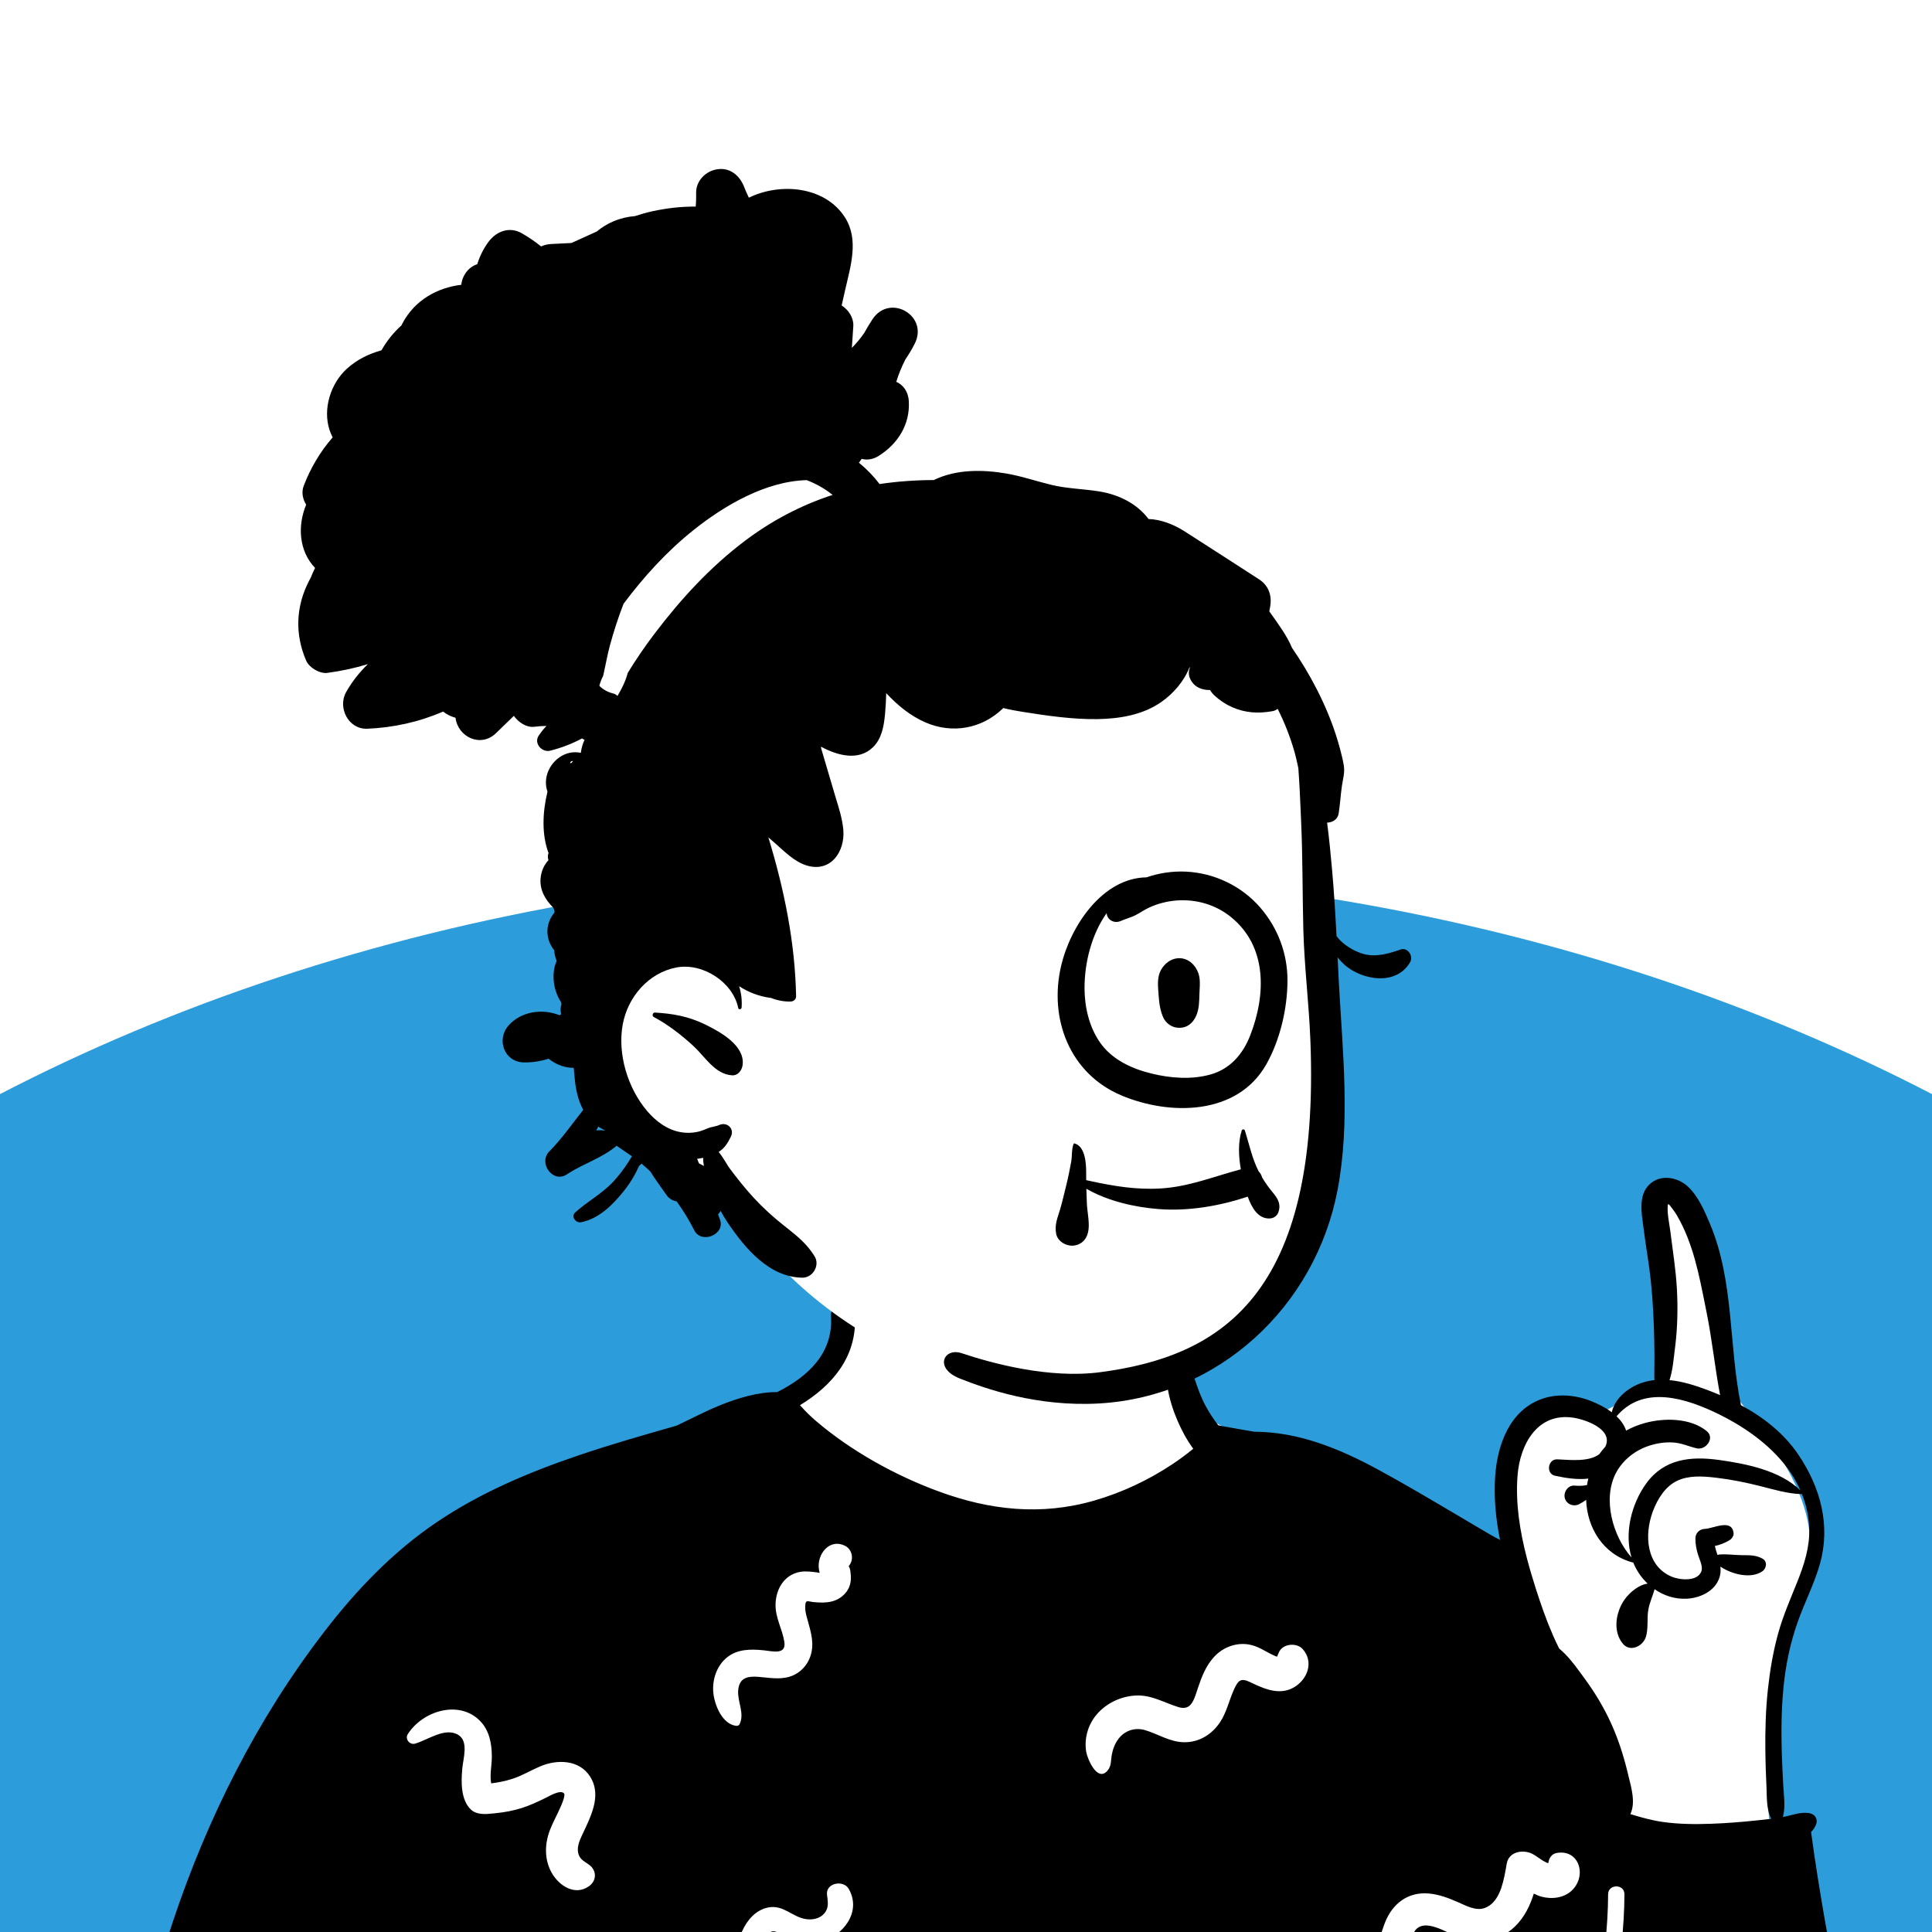
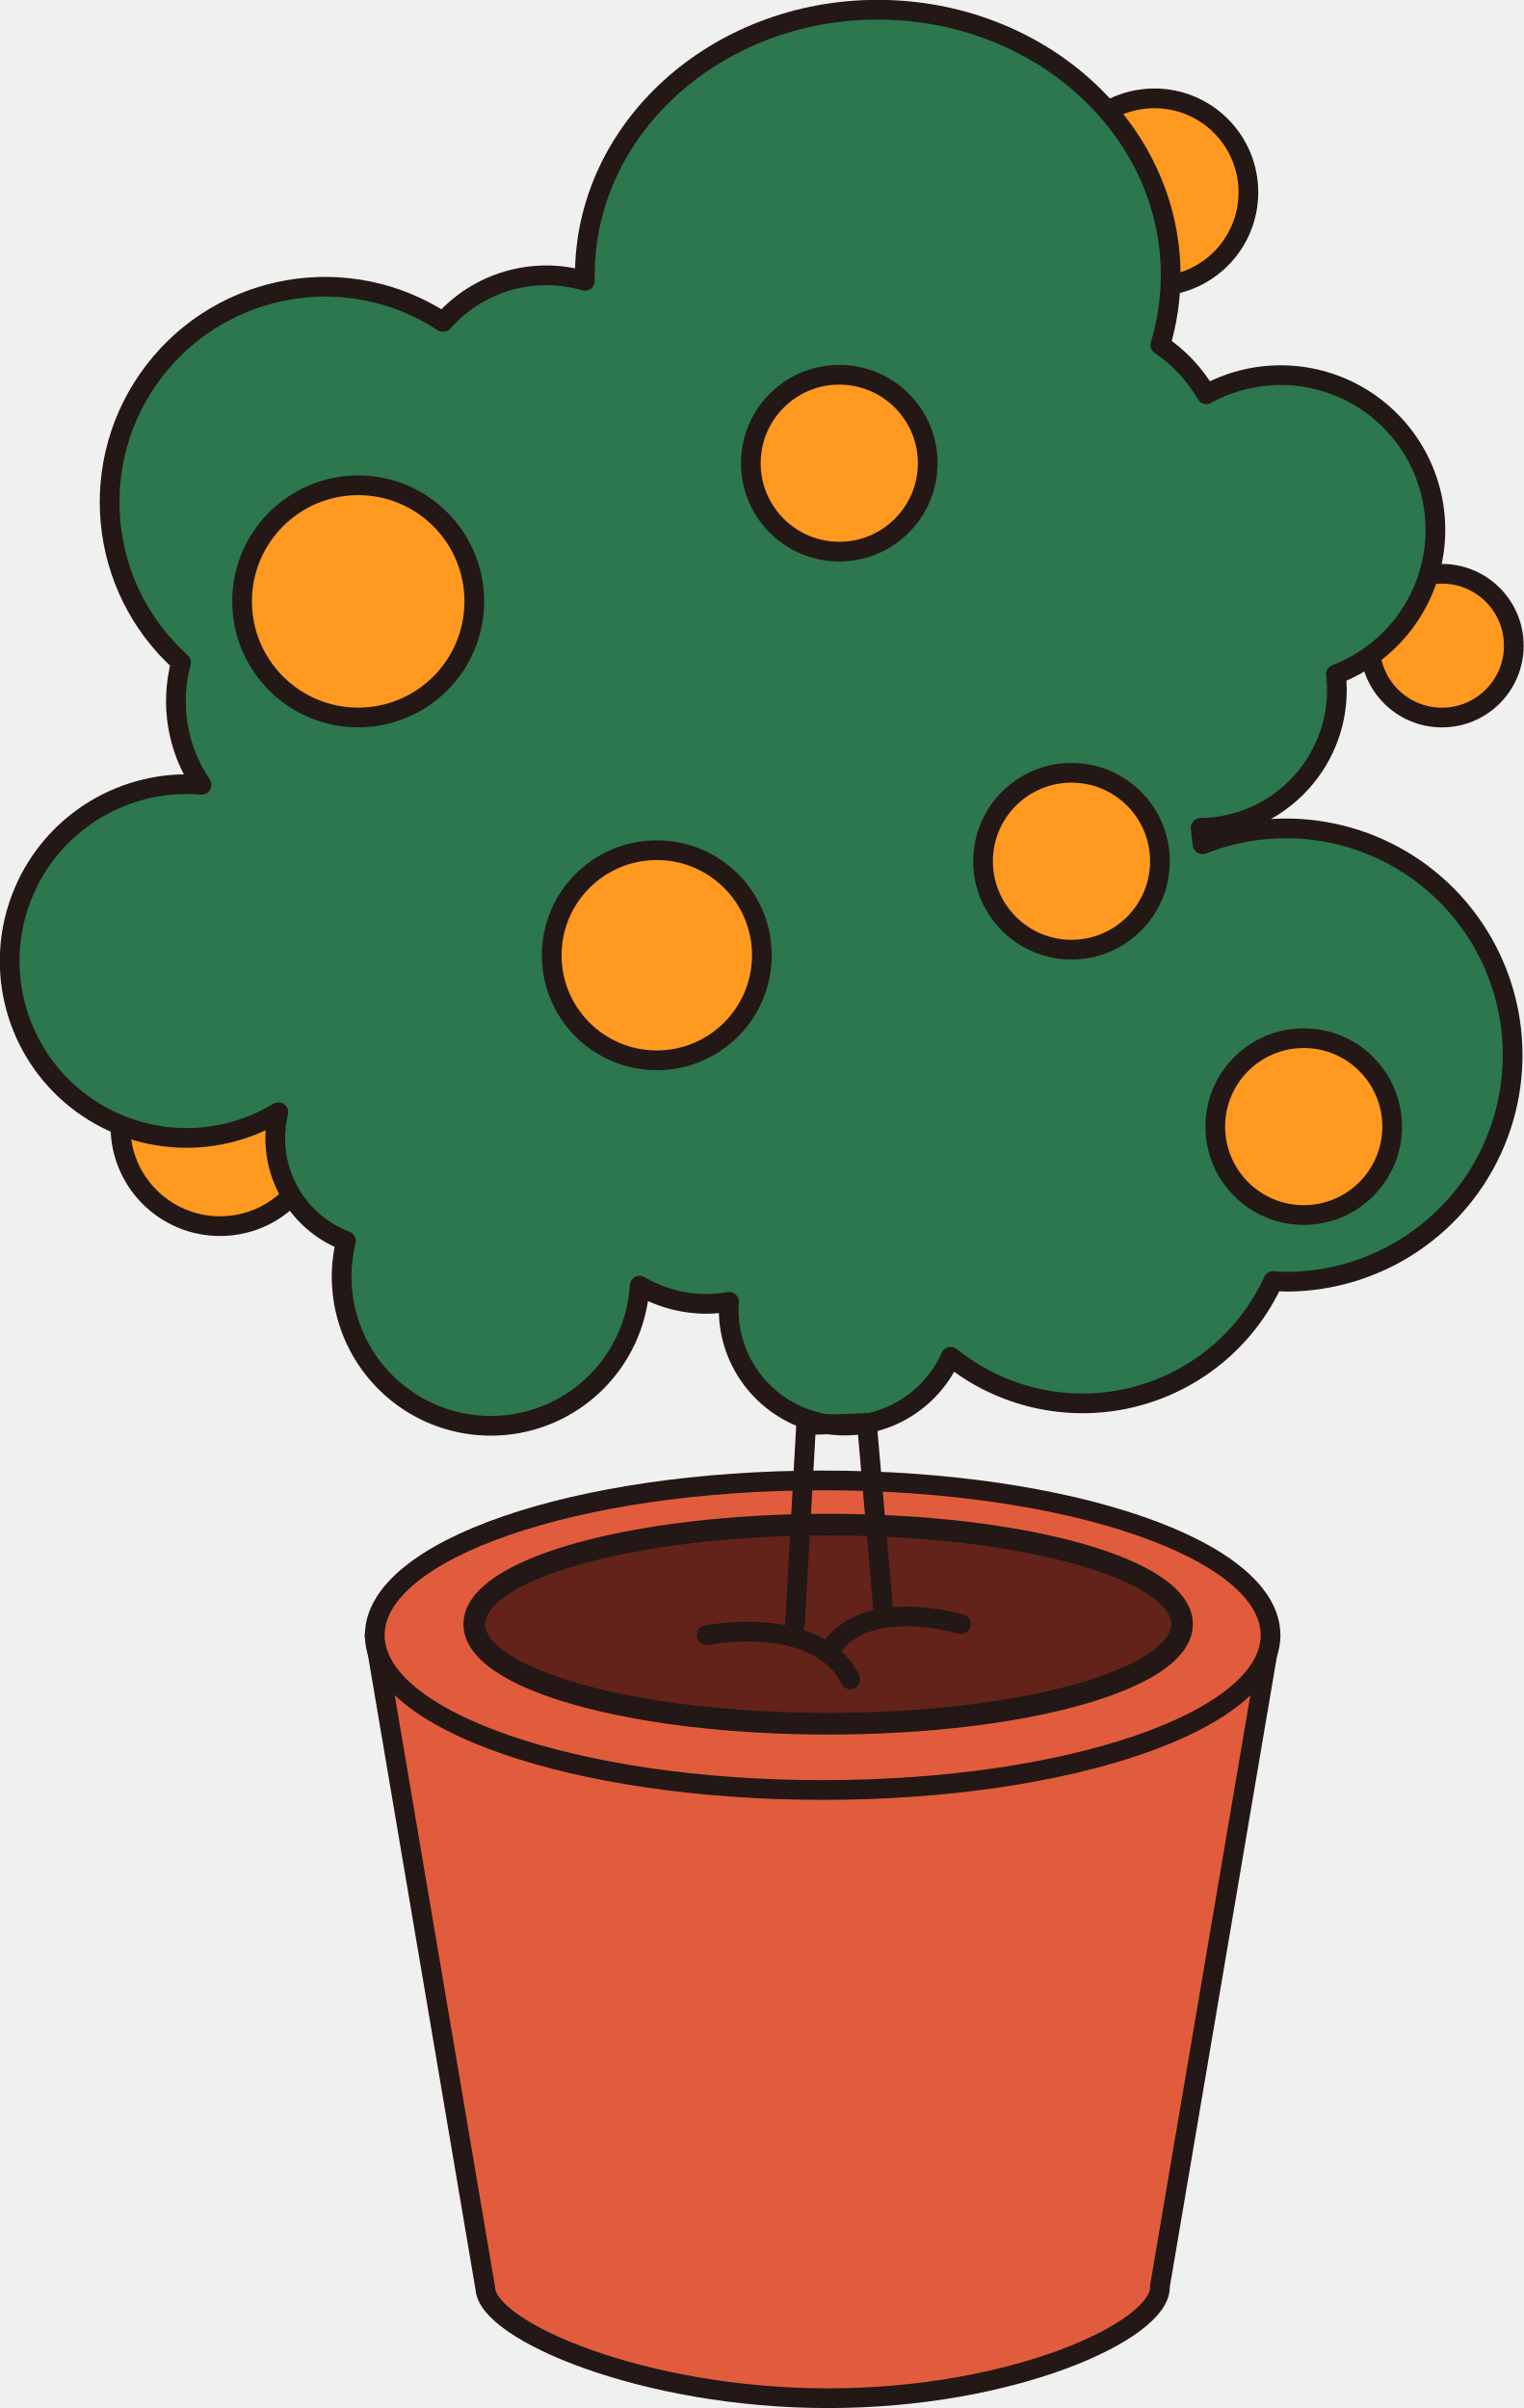
- <svg xmlns="http://www.w3.org/2000/svg" width="200" height="200" viewBox="0 0 200 200" fill="none">
-   <g clip-path="url(#clip0)">
-     <rect width="200" height="200" fill="white" />
-     <ellipse cx="100" cy="216.5" rx="173" ry="126.5" fill="#2D9CDB" />
-     <path fill-rule="evenodd" clip-rule="evenodd" d="M178.436 141.616C176.256 135.608 177.894 128.002 173.399 123.031C172.07 122.223 171.365 122.672 170.818 124.081C170.488 125.936 169.714 132.321 172.497 132.318C172.847 136.306 172.628 140.323 171.771 144.236C169.717 143.907 168.22 144.963 166.721 145.748C165.604 146.334 164.486 146.769 163.137 146.367C157.567 145.385 155.979 151.237 155.911 156.013C155.83 158.344 155.611 163.776 154.585 166.038C149.94 156.415 140.186 152.034 130.891 149.871C129.434 149.468 128.191 148.917 127.257 147.975C119.426 144.882 123.188 134.748 119.585 128.924C113.946 122 107.174 120.007 98.642 121.194C91.177 122.02 86.103 129.605 86.564 136.766C86.702 138.227 85.825 139.763 85.309 141.267C80.157 147.435 72.139 150.194 65.243 153.921C42.243 165.167 34.273 173.761 25.334 197.69C21.153 206.694 16.149 215.432 14.487 225.347C12.534 237.032 12.528 248.993 13.208 260.793C11.939 260.945 13.32 270.016 14.433 273.158C14.815 274.235 15.729 275.011 16.868 274.994C19.158 276.107 24.537 280.596 26.933 280.447C34.674 279.97 42.199 280.708 49.658 280.326C57.727 279.914 65.719 278.408 73.822 278.603C87.954 278.944 77.836 279.783 92.457 280.447C101.687 280.873 135.359 275.83 144.562 276.653C152.048 278.229 155.464 275.573 154.322 267.749C153.899 264.75 152.551 258.081 156.987 257.797C159.085 258.041 160.821 260.138 162.393 261.364C176.277 271.705 190.461 264.259 191.578 247.259C193.683 233.001 196.633 229.633 190.219 215.395C169.928 162.392 200.499 169.593 179.858 144.767C178.246 146.171 178.656 142.423 178.436 141.616Z" fill="white" />
-     <path fill-rule="evenodd" clip-rule="evenodd" d="M170.725 122.634C171.832 121.545 173.592 121.816 174.672 122.784C175.771 123.767 176.433 125.312 176.997 126.644C179.529 132.634 178.939 139.191 180.22 145.458C182.563 146.724 184.679 148.377 186.177 150.601C188.453 153.98 189.533 157.914 188.392 161.918C187.802 163.99 186.8 165.909 186.086 167.937C185.323 170.095 184.856 172.338 184.632 174.618C184.412 176.854 184.383 179.103 184.446 181.349C184.48 182.511 184.541 183.672 184.602 184.833C184.657 185.873 184.842 186.958 184.593 187.978L184.562 188.095C184.66 188.08 184.755 188.061 184.85 188.04C185.666 187.858 186.384 187.575 187.236 187.687C187.899 187.773 188.244 188.327 187.963 188.953C187.84 189.226 187.677 189.454 187.481 189.649C189.193 202.312 192.183 214.772 194.15 227.396C195.042 233.123 195.585 238.867 195.279 244.666L195.247 245.241C194.934 250.565 194.167 256.432 191.462 261.088C190.198 263.268 188.461 265.202 186.357 266.595C185.393 267.234 184.359 267.733 183.237 267.982C177.422 270.299 171.272 269.73 165.788 266.667C163.322 265.291 160.862 263.686 158.848 261.695C157.87 260.726 156.925 259.494 156.346 258.147C156.348 258.45 156.294 258.759 156.354 259.057L156.476 259.646C157.39 264.022 160.871 280.195 160.917 281.552C160.942 282.285 154.779 282.267 154.11 282.29L154.091 282.29C144.109 282.707 134.12 282.484 124.143 282.072L123.356 282.039C113.68 281.629 103.151 281.078 93.465 280.796L93.485 280.634C93.601 279.763 94.166 275.893 94.228 275.596L94.231 275.586C94.505 274.48 95.035 271.037 94.756 269.895C94.038 266.954 90.803 267.625 88.526 267.937L88.047 268C87.678 268.051 86.782 268.183 86.79 268.192C86.548 267.939 87.124 267.224 87.265 267.033L87.379 266.875C87.99 266.019 88.544 265.13 88.483 264.026C88.336 261.331 84.487 261.483 82.595 261.67C82.461 261.683 82.407 261.892 82.56 261.923L82.934 262.001C84.134 262.258 86.8 262.915 86.739 263.909C86.705 264.473 86.104 264.889 85.737 265.245C85.333 265.637 84.93 266.059 84.632 266.54C84.057 267.467 83.927 268.717 84.495 269.682C85.151 270.794 86.315 270.924 87.48 270.823L87.546 270.817C87.802 270.793 88.059 270.768 88.315 270.743L89.854 270.593C90.235 270.556 91.459 270.235 91.817 270.456C92.323 270.77 91.714 272.16 91.6 272.618L91.594 272.651C91.495 273.314 91.437 280.262 91.427 280.721C83.878 280.545 76.329 278.866 68.781 279.261C62.784 279.574 56.804 280.116 50.818 280.586L50.667 279.301C49.008 265.304 46.407 246.836 47.656 232.992C47.753 231.909 46.062 231.915 45.965 232.992C44.674 247.308 47.5 266.537 49.143 280.715C46.595 280.909 44.046 281.085 41.494 281.219L40.843 281.252C32.159 281.686 23.196 281.712 14.698 279.719C14.436 279.658 14.347 279.396 14.402 279.178C14.318 279.227 14.191 279.199 14.155 279.081C13.165 275.816 12.662 267.504 12.213 263.907L12.183 263.672C11.723 260.177 11.458 256.642 11.268 253.126C10.883 246.093 10.93 239.051 11.45 232.026C13.104 209.618 19.694 186.981 33.523 168.973C36.866 164.62 40.672 160.637 45.239 157.557C49.719 154.534 54.744 152.405 59.844 150.675C63.214 149.531 66.638 148.553 70.061 147.576C70.191 147.511 70.32 147.447 70.451 147.384L70.647 147.291C71.864 146.713 73.062 146.081 74.309 145.568L74.585 145.455C76.391 144.73 78.496 144.089 80.452 144.111C83.62 142.515 86.281 140.103 86.023 136.234C85.917 134.644 88.411 134.646 88.5 136.234C88.732 140.458 86.131 143.453 82.815 145.464L82.831 145.48L82.847 145.498C83.364 146.085 83.918 146.631 84.516 147.138C88.096 150.187 92.625 152.718 97.151 154.383C102.462 156.339 107.768 156.924 113.261 155.343C116.133 154.516 118.844 153.242 121.336 151.593C122.096 151.09 122.825 150.551 123.525 149.973C122.863 149.068 122.335 148.094 121.891 147.06C121 144.98 120.262 142.162 121.173 139.965C121.397 139.424 122.286 139.09 122.597 139.779C123.453 141.665 123.81 143.703 124.808 145.547C125.188 146.248 125.625 146.914 126.116 147.542C126.116 147.576 129.86 148.216 129.86 148.216C134.387 148.214 138.65 149.954 142.654 152.128C145.021 153.413 147.348 154.779 149.667 156.147L154.201 158.823C154.535 159.02 154.909 159.21 155.283 159.413C154.846 157.252 154.632 155.049 154.776 152.865C154.994 149.572 156.274 145.969 159.666 144.796C161.27 144.24 163.125 144.411 164.683 145.028C165.401 145.314 166.183 145.692 166.851 146.198C167.175 144.743 168.537 143.652 169.907 143.17C170.351 143.014 170.805 142.914 171.266 142.866C171.252 142.632 171.251 142.396 171.254 142.153L171.257 141.969C171.278 140.891 171.27 139.813 171.247 138.737C171.204 136.697 171.107 134.699 170.9 132.665C170.727 130.982 170.427 129.317 170.204 127.64L170.111 126.92C169.923 125.5 169.607 123.731 170.725 122.634ZM34.557 260.301L34.179 260.077C32.942 259.346 31.667 258.673 30.168 259.011C28.74 259.333 27.727 260.493 27.195 261.8C26.943 262.417 26.812 263.04 26.715 263.698C26.66 264.066 26.623 264.438 26.559 264.805L26.537 264.918C26.508 265.064 26.463 265.268 26.422 265.444C26.033 265.272 25.64 265 25.321 264.839L25.064 264.71C24.46 264.409 23.833 264.123 23.175 263.984C21.75 263.682 20.17 264.118 19.355 265.395C18.659 266.487 18.673 267.774 18.939 268.998L18.958 269.083C19.074 269.591 19.671 271.624 20.54 271.328C21.385 271.039 21.498 269.915 21.562 269.166L21.567 269.095C21.596 268.53 21.484 267.344 22.123 267.13C22.922 266.862 24.458 268.085 25.154 268.405C26.397 268.976 27.764 269.144 28.776 268.033C29.683 267.036 29.76 265.578 29.994 264.314L30.055 263.995C30.18 263.353 30.421 262.327 31.131 262.353C31.712 262.375 32.349 262.976 32.827 263.262C33.355 263.577 33.904 263.84 34.477 264.064C35.815 264.587 37.302 264.754 38.724 264.6C39.549 264.511 40.086 264.117 40.377 263.341C40.476 263.114 40.551 262.879 40.603 262.636C41.065 260.9 38.541 259.66 37.61 261.214C36.536 261.173 35.537 260.884 34.557 260.301ZM189.902 248.69C189.133 248.141 188.088 248.259 187.4 248.878L187.359 248.916C187.168 249.1 186.738 249.58 186.46 250.002L186.373 249.934C186.359 249.923 186.345 249.912 186.332 249.901L186.294 249.87C185.725 249.389 185.131 248.949 184.399 248.752C182.491 248.239 180.758 249.517 179.925 251.155C179.53 251.932 179.361 252.734 179.164 253.572L179.147 253.649C179.068 254.04 178.965 254.831 178.622 255.024C178.497 255.095 178.211 254.955 177.929 254.792C177.285 254.42 176.707 253.947 176.076 253.555C174.596 252.636 172.913 252.256 171.251 252.919C169.605 253.574 168.425 255.121 168.398 256.925C168.377 258.254 169.267 260.573 170.941 260.411C171.277 260.379 171.708 260.172 171.763 259.786C171.907 258.759 171.098 257.499 172.026 256.651C172.923 255.832 173.852 256.521 174.664 257.089L175.246 257.498C176.191 258.154 177.165 258.756 178.361 258.827C179.875 258.918 181.273 258.082 182.035 256.792C182.723 255.627 182.734 254.309 183.272 253.112C183.39 252.85 183.693 252.61 183.592 252.489C184 252.702 184.527 253.315 184.781 253.486C186.047 254.341 187.739 254.334 188.849 253.201C189.291 252.751 189.572 252.194 189.9 251.663C190.018 251.471 190.166 251.294 190.274 251.096C190.313 251.024 190.378 250.754 190.432 250.514L190.514 250.132L190.522 250.07C190.592 249.492 190.388 249.037 189.902 248.69ZM141.146 243.643C139.692 242.879 137.899 243.17 136.589 244.096C135.12 245.133 134.4 246.728 133.909 248.412C133.553 249.639 133.382 251.331 132.356 252.219C131.163 253.253 129.163 252.156 127.904 251.748C126.38 251.255 124.549 251.053 123.062 251.783C121.605 252.497 120.902 253.955 120.752 255.517C120.611 256.974 120.82 258.894 121.651 260.113C121.733 260.233 121.889 260.202 121.941 260.075C122.487 258.729 122.382 257.19 122.826 255.797C123.299 254.311 124.409 253.996 125.818 254.396C127.288 254.813 128.634 255.594 130.146 255.872C131.757 256.168 133.353 255.863 134.623 254.797C135.692 253.901 136.34 252.595 136.777 251.294C137.203 250.026 137.273 248.328 138.181 247.275C138.41 247.01 138.809 246.689 139.18 246.655C139.73 246.604 139.929 247.013 140.374 247.327C141.548 248.155 143.421 248.172 144.139 246.715C144.375 246.238 144.491 245.561 144.139 245.094C143.523 244.275 143.016 244.282 142.202 244.459C142.176 244.437 142.147 244.409 142.115 244.371L142.09 244.341C141.874 244.068 141.456 243.806 141.146 243.643ZM83.552 235.044C83.504 233.948 82.186 232.897 81.146 233.663C80.978 233.784 80.813 233.91 80.651 234.04L80.585 234.111V234.111C80.391 234.111 80.211 234.06 80.02 233.999L79.686 233.892C78.808 233.613 77.965 233.389 77.028 233.594C75.417 233.948 74.394 235.339 73.87 236.815C73.38 238.191 73.541 239.594 73.311 241.005C73.094 242.342 72.407 242.864 71.117 242.578L71.051 242.563C68.485 241.948 65.562 240.229 63.312 242.586C60.883 245.131 62.472 249.174 65.132 250.81C65.248 250.881 65.377 250.764 65.35 250.642C64.997 248.998 63.966 247.429 64.311 245.684C64.551 244.474 65.391 243.902 66.59 244.095C69.112 244.501 71.471 246.511 74.058 245.052C75.35 244.323 76.062 242.953 76.383 241.55C76.673 240.287 76.591 238.864 77.147 237.672C77.755 236.369 78.778 237.314 79.881 237.492C81.442 237.744 83.635 236.925 83.552 235.044ZM168.162 196.095C168.167 195.007 166.477 195.006 166.472 196.095C166.409 209.884 159.961 222.629 158.803 236.28C158.711 237.364 160.402 237.358 160.494 236.28C161.652 222.625 168.1 209.906 168.162 196.095ZM28.56 218.665C27.669 217.657 26.366 217.97 25.306 218.475C23.716 219.234 22.193 220.087 20.734 221.073C20.375 221.315 20.601 221.842 21.024 221.761C22.094 221.555 23.136 221.325 24.174 220.991C24.955 220.74 25.767 220.376 26.581 220.247C26.53 220.434 26.468 220.617 26.395 220.798C26.262 221.167 26.107 221.529 25.975 221.9C25.713 222.638 25.477 223.387 25.248 224.136L25.134 224.511C24.659 226.082 24.196 228.369 26.392 228.853C27.206 229.032 28.013 228.677 28.771 228.398L28.927 228.341L31.691 227.361C32.02 227.245 32.63 227.163 32.903 226.959L32.859 227.169C32.803 227.447 32.747 227.72 32.627 227.998L32.56 228.151C31.874 229.708 31.009 231.266 31.809 232.987C32.495 234.462 34.117 235.161 35.679 234.743C37.164 234.345 38.239 232.672 37.47 231.217C37.184 230.675 36.345 230.409 35.813 230.748L35.67 230.843C35.502 230.953 35.213 231.141 35.206 231.176C35.166 231.186 35.125 231.196 35.082 231.207C35.172 230.943 35.232 230.537 35.311 230.358L35.6 229.701C36.138 228.466 36.605 227.21 36.194 225.825C35.019 221.86 31.032 224.114 28.091 225.246C28.134 225.078 28.177 224.913 28.212 224.751C28.339 224.177 28.478 223.606 28.615 223.034L28.896 221.855C29.15 220.768 29.347 219.558 28.56 218.665ZM179.022 214.24C179.024 214.146 178.909 214.074 178.828 214.129C176.948 215.393 175.69 218.033 176.396 220.282C176.739 221.375 177.469 222.332 178.493 222.863C179.766 223.521 181.172 223.271 182.51 222.989L183.078 222.867C183.479 222.783 183.874 222.721 184.281 222.834C184.421 222.872 184.584 222.994 184.716 223.021C184.662 223.114 184.603 223.276 184.574 223.336L184.477 223.531C184.379 223.729 184.285 223.934 184.225 224.142C184.025 224.839 184.074 225.587 184.398 226.237C185.001 227.448 186.266 228.131 187.583 228.246C188.368 228.316 190.345 227.629 190.812 228.461C191.74 230.114 194.382 229.003 193.868 227.172C193.521 225.935 192.536 225.136 191.316 224.801C190.666 224.623 189.992 224.647 189.331 224.72C189.072 224.748 188.814 224.788 188.555 224.816L188.36 224.834C188.411 224.83 187.823 224.816 187.586 224.8L187.637 224.664C187.644 224.645 187.651 224.628 187.657 224.616C187.92 224.053 188.115 223.493 188.099 222.864C188.07 221.731 187.336 220.742 186.373 220.196C185.485 219.693 184.427 219.492 183.417 219.604C182.308 219.728 180.73 220.607 179.639 220.144C178.816 219.795 178.537 218.577 178.525 217.779C178.506 216.577 178.988 215.437 179.022 214.24ZM102.441 206.356C99.416 204.998 96.819 207.317 95.044 209.537C94.952 209.651 95.067 209.844 95.212 209.755L95.448 209.608C96.897 208.698 98.504 207.624 100.3 207.934C101.926 208.214 102.329 209.279 102.005 210.729L101.91 211.137C101.566 212.631 101.302 214.177 102.159 215.566C102.968 216.877 104.546 217.45 106.023 217.485C107.728 217.526 109.199 216.733 110.758 216.179L110.881 216.136C111.543 215.908 113.958 215.31 113.991 216.671C114.007 217.293 113.341 218.024 113.086 218.582C112.751 219.314 112.528 220.082 112.532 220.894C112.542 222.92 114.231 224.565 116.23 223.583C117.007 223.2 117.207 222.104 116.802 221.4C116.231 220.407 116 220.458 116.4 219.416L116.515 219.122C117.008 217.866 117.399 216.573 116.847 215.254C115.742 212.621 112.431 212.302 110.065 213.174L109.978 213.207C108.506 213.777 104.096 216.064 104.4 212.83C104.519 211.556 104.906 210.335 104.636 209.047C104.385 207.852 103.55 206.854 102.441 206.356ZM87.865 195.54C87.313 194.568 85.46 194.915 85.613 196.15L85.662 196.535C85.725 197.061 85.739 197.555 85.376 198.023C84.935 198.591 84.18 198.762 83.495 198.675C82.045 198.492 81.12 197.147 79.525 197.461C78.229 197.716 77.335 198.776 76.817 199.932C76.268 201.157 76.28 202.484 75.871 203.745C75.401 205.195 74.398 205.128 73.145 204.621L72.875 204.51C71.677 204.012 70.474 203.458 69.139 203.696C66.921 204.092 65.011 207.504 67.089 209.151C67.464 209.448 68.12 209.293 68.104 208.731L68.102 208.624C68.091 207.601 68.35 206.28 69.522 206.039C70.765 205.783 72.17 206.918 73.324 207.245C76.314 208.091 78.017 205.84 78.525 203.177L78.544 203.075C78.706 202.143 78.834 200.418 79.808 199.982C80.328 199.749 80.882 200.322 81.317 200.553C81.992 200.911 82.716 201.138 83.479 201.196C86.303 201.412 89.511 198.441 87.865 195.54ZM158.528 191.862C157.597 191.459 156.21 191.684 155.982 192.898L155.845 193.663C155.574 195.139 155.144 196.985 153.693 197.517C152.785 197.85 151.743 197.267 150.93 196.912C149.952 196.484 148.999 196.118 147.929 196.016C145.757 195.811 144.139 197.068 143.371 199.032L143.304 199.207C142.685 200.858 141.847 204.014 143.204 205.353C143.402 205.549 143.801 205.644 144.044 205.462C144.846 204.86 145.048 203.872 145.324 202.944L145.347 202.865C145.639 201.902 145.879 200.842 146.406 199.974C147.386 198.362 149.943 200.203 151.174 200.628C153.194 201.326 155.289 200.918 156.832 199.425C157.807 198.481 158.384 197.287 158.78 196.023C159.034 196.154 159.296 196.267 159.579 196.343C160.657 196.635 161.935 196.482 162.756 195.665C164.296 194.132 163.461 191.382 161.113 191.827C160.65 191.914 160.347 192.356 160.292 192.807L160.26 192.878V192.878C159.669 192.683 159.023 192.077 158.528 191.862ZM49.712 178.166C47.518 175.908 43.711 177.132 42.21 179.528C41.899 180.024 42.413 180.654 42.959 180.503C44.266 180.143 46.109 178.726 47.489 179.628C48.512 180.296 47.956 182.044 47.862 183.022L47.849 183.168C47.73 184.499 47.703 186.32 48.739 187.316C49.336 187.889 50.251 187.812 51.037 187.73L51.288 187.704C52.215 187.611 53.136 187.447 54.024 187.162C54.841 186.9 55.614 186.543 56.382 186.166L56.573 186.071C56.913 185.903 58.045 185.235 58.385 185.655C58.562 185.874 58.123 186.833 58.032 187.047C57.688 187.851 57.251 188.609 56.935 189.428C56.379 190.871 56.333 192.499 57.114 193.876C57.87 195.21 59.509 196.291 60.962 195.266C61.794 194.679 61.792 193.612 60.962 193.024C60.523 192.713 60.081 192.509 59.9 191.987C59.663 191.308 59.967 190.587 60.262 189.957L60.615 189.209C61.397 187.537 62.178 185.615 61.086 183.906C59.958 182.142 57.665 182.114 55.931 182.849C54.941 183.268 54.038 183.831 53.006 184.155C52.293 184.38 51.576 184.53 50.845 184.612C50.682 183.732 50.913 182.747 50.915 181.873C50.919 180.545 50.672 179.154 49.712 178.166ZM162.849 146.756C159.146 146.212 157.354 149.525 157.098 152.715C156.868 155.612 157.337 158.516 158.071 161.333C158.345 162.377 158.654 163.408 158.977 164.423C159.497 166.053 160.061 167.681 160.748 169.25C160.957 169.723 161.169 170.199 161.405 170.656C162.216 171.32 162.91 172.216 163.54 173.077L163.955 173.646V173.646L164.066 173.799C165.137 175.266 166.052 176.788 166.8 178.444C167.513 180.02 168.043 181.664 168.456 183.342L168.557 183.761C168.874 185.052 169.341 186.593 168.776 187.795C169.886 188.137 170.989 188.448 172.168 188.613C173.795 188.841 175.488 188.856 177.13 188.797C178.717 188.738 180.301 188.615 181.881 188.446L183.019 188.321C183.137 188.307 183.255 188.293 183.373 188.279C183.328 188.224 183.29 188.162 183.263 188.095C182.857 187.122 182.91 185.995 182.865 184.948L182.859 184.833C182.8 183.672 182.764 182.511 182.749 181.349C182.722 179.167 182.781 176.979 183.02 174.808C183.227 172.907 183.55 171.006 184.055 169.161C184.565 167.29 185.342 165.533 186.061 163.736C186.771 161.96 187.356 160.136 187.293 158.199C187.253 156.969 186.982 155.772 186.524 154.641C186.502 154.658 186.475 154.671 186.443 154.669C185.004 154.616 183.641 154.199 182.251 153.848C180.776 153.474 179.265 153.168 177.756 152.986L177.435 152.948C176.177 152.807 174.807 152.738 173.645 153.278C172.388 153.863 171.596 155.166 171.118 156.415L171.065 156.559C170.216 158.927 170.411 162.089 173.035 163.21C173.848 163.558 175.706 163.772 176.124 162.668C176.312 162.165 175.926 161.421 175.78 160.946C175.609 160.379 175.497 159.821 175.509 159.229C175.52 158.71 175.916 158.318 176.42 158.276L176.467 158.273C177.384 158.233 179.275 157.176 179.459 158.698C179.495 158.994 179.269 159.305 179.03 159.449C178.548 159.734 178.045 159.925 177.521 160.041C177.593 160.358 177.694 160.669 177.794 160.977C177.853 160.948 177.918 160.929 177.988 160.922C178.764 160.859 179.531 160.982 180.306 160.99L180.73 160.993C181.332 160.999 181.857 161.031 182.441 161.343C182.98 161.63 182.885 162.351 182.441 162.66C181.276 163.468 179.305 162.994 178.092 162.174C178.145 162.59 178.119 163.015 177.942 163.461C177.418 164.785 175.915 165.444 174.571 165.501C173.377 165.552 172.236 165.176 171.283 164.516C171.088 165.212 170.776 165.88 170.64 166.601C170.463 167.548 170.674 168.656 170.345 169.546C170.015 170.442 168.74 171.042 168.003 170.163C166.923 168.878 167.259 166.842 168.208 165.539C168.713 164.85 169.63 164.06 170.564 163.935C169.915 163.324 169.396 162.569 169.068 161.736C169.045 161.747 169.017 161.749 168.988 161.74C165.951 160.91 164.298 158.157 164.197 155.267C163.973 155.428 163.741 155.572 163.497 155.7C162.916 156.013 162.17 155.738 161.991 155.089C161.826 154.485 162.306 153.739 162.98 153.789C163.364 153.821 163.751 153.823 164.134 153.76C164.186 153.751 164.237 153.741 164.29 153.73C164.324 153.508 164.368 153.286 164.423 153.066C163.276 153.197 162.075 153.009 160.966 152.764C160.011 152.555 160.232 151.035 161.194 151.071L161.348 151.077C162.61 151.138 164.473 151.342 165.554 150.542C165.744 150.267 165.955 150.007 166.183 149.762C166.213 149.701 166.238 149.635 166.262 149.567C166.843 147.893 164.089 146.937 162.849 146.756ZM129.613 170.311C128.171 169.925 126.654 170.45 125.663 171.539C124.83 172.454 124.399 173.578 124.013 174.727L123.793 175.388C123.472 176.324 123.104 177.066 121.959 176.709C120.491 176.252 119.219 175.456 117.623 175.518C116.172 175.576 114.752 176.2 113.742 177.246C112.708 178.317 112.215 179.808 112.434 181.278L112.449 181.367C112.563 182.044 113.553 184.46 114.602 183.348C115.07 182.852 114.977 182.303 115.089 181.673C115.194 181.073 115.42 180.484 115.791 179.997C116.448 179.134 117.504 178.798 118.537 179.103C119.899 179.506 121.102 180.336 122.57 180.355C124.113 180.376 125.424 179.575 126.275 178.318C126.963 177.303 127.208 176.115 127.692 175.011L127.738 174.906C128.144 173.998 128.421 173.67 129.352 174.104L129.677 174.26C131.069 174.922 132.636 175.528 134.076 174.595C135.414 173.728 135.984 171.986 134.859 170.717C134.238 170.016 132.801 170.136 132.398 171.034C132.327 171.189 132.261 171.345 132.196 171.502C132.073 171.465 131.953 171.419 131.84 171.355C131.085 171.015 130.429 170.529 129.613 170.311ZM87.533 160.053C85.889 159.167 84.516 160.91 84.779 162.484L84.792 162.553C84.802 162.601 84.824 162.705 84.852 162.823C84.768 162.813 84.684 162.798 84.602 162.777L84.22 162.731C83.619 162.661 83.037 162.624 82.436 162.817C81.017 163.273 80.32 164.652 80.285 166.066C80.251 167.475 80.98 168.611 81.194 169.957C81.413 171.333 79.989 170.94 79.059 170.839L79.023 170.836C77.73 170.705 76.37 170.702 75.295 171.546C74.185 172.416 73.693 173.921 73.85 175.299C73.992 176.543 74.77 178.459 76.18 178.655C76.319 178.675 76.478 178.644 76.549 178.505C77.119 177.396 76.326 176.171 76.416 175.001C76.514 173.714 77.335 173.5 78.465 173.583C79.563 173.664 80.657 173.897 81.741 173.57C82.917 173.214 83.77 172.205 84.012 171.014C84.278 169.702 83.789 168.481 83.472 167.234C83.366 166.82 83.314 166.403 83.387 165.979C83.403 165.888 83.482 165.803 83.511 165.767C83.692 165.733 83.962 165.82 84.116 165.836L84.335 165.858C85.526 165.966 86.673 165.893 87.524 164.909C87.96 164.405 88.121 163.788 88.078 163.138L88.056 162.875C88.033 162.622 87.988 162.289 87.857 162.15L87.855 162.143V162.143C87.899 162.084 87.941 162.023 87.979 161.96L88.016 161.896C88.381 161.288 88.169 160.396 87.533 160.053ZM171.771 144.623C170.133 144.623 168.586 145.157 167.347 146.614C167.789 147.035 168.142 147.523 168.337 148.096C168.943 147.764 169.585 147.504 170.243 147.32C172.248 146.76 174.991 146.768 176.678 148.145C177.561 148.863 176.591 150.153 175.64 149.931C174.788 149.732 174.049 149.365 173.155 149.322C172.379 149.284 171.618 149.386 170.875 149.61C169.74 149.952 168.708 150.601 167.95 151.496C167.696 151.796 167.474 152.121 167.288 152.472C165.872 155.161 166.94 159.017 168.894 161.231C168.127 158.681 168.892 155.675 170.42 153.563C172.26 151.021 175.011 150.732 177.909 151.129L178.005 151.142C180.809 151.538 184.281 152.229 186.377 154.29C186.168 153.815 185.927 153.354 185.657 152.908C184.068 150.29 181.432 148.248 178.698 146.792C178.239 146.544 177.776 146.316 177.316 146.105C175.564 145.299 173.611 144.623 171.771 144.623ZM172.667 124.649L172.66 124.678C172.659 124.684 172.658 124.69 172.656 124.695C172.559 125.555 172.788 126.542 172.905 127.409L172.92 127.532C173.166 129.507 173.489 131.483 173.595 133.473C173.697 135.386 173.658 137.37 173.428 139.275L173.394 139.547C173.258 140.585 173.178 141.802 172.828 142.868C174.176 142.997 175.524 143.43 176.75 143.891C177.189 144.058 177.627 144.234 178.062 144.42C177.517 141.521 177.225 138.581 176.633 135.691L176.517 135.115C175.874 131.918 175.27 128.701 173.607 125.841C173.385 125.46 173.146 125.141 172.876 124.801C172.817 124.723 172.747 124.672 172.667 124.649Z" fill="black" />
-     <path fill-rule="evenodd" clip-rule="evenodd" d="M136.015 89.532C135.512 83.033 136.291 76.22 133.785 70.043C129.418 59.792 117.17 56.375 107.675 52.472C103.871 51.348 91.071 51.191 86.617 49.703C76.537 46.334 74.129 42.321 66.119 48.734C64.767 49.83 63.921 51.021 63.304 52.647L63.329 52.654C63.153 53.333 63.342 54.009 63.739 54.526C60.266 58.077 58.813 63.402 60.595 68.129C66.41 80.431 66.136 87.082 64.263 100.307C61.816 112.653 67.407 117.163 76.666 123.881C76.289 124.612 76.211 125.584 76.703 126.229C87.41 141.282 107.599 148.468 124.896 140.828C131.918 137.702 135.052 130.222 136.841 123.472C138.925 115.914 139.565 107.951 137.869 100.252C137.185 96.691 136.293 93.157 136.015 89.532Z" fill="white" />
-     <path fill-rule="evenodd" clip-rule="evenodd" d="M74.253 17.522C75.552 17.327 76.534 18.134 77.001 19.271L77.025 19.332C77.175 19.719 77.342 20.095 77.522 20.465C80.774 18.869 85.415 19.279 87.473 22.512C88.942 24.82 88.046 27.56 87.492 30.008L87.129 31.621C87.831 32.069 88.361 32.87 88.336 33.699L88.333 33.763L88.185 36.012C88.655 35.536 89.084 35.019 89.466 34.467C89.73 33.983 90.016 33.507 90.322 33.046C92.124 30.334 96.171 32.691 94.684 35.596C94.398 36.156 94.077 36.687 93.733 37.198C93.344 37.953 93.025 38.729 92.78 39.526C93.483 39.832 94.024 40.513 94.081 41.541C94.215 43.94 92.955 45.942 90.952 47.2C90.362 47.57 89.754 47.642 89.202 47.504C89.105 47.635 89.007 47.767 88.915 47.9C89.713 48.549 90.434 49.289 91.053 50.109C92.917 49.83 94.791 49.699 96.666 49.695C98.957 48.572 101.7 48.595 104.162 49.016C105.747 49.286 107.268 49.813 108.828 50.191C110.472 50.589 112.141 50.604 113.805 50.874C115.901 51.215 117.739 52.183 118.895 53.728C120.165 53.766 121.501 54.286 122.608 54.992C125.187 56.637 127.75 58.305 130.322 59.961C131.309 60.596 131.678 61.611 131.496 62.742L131.484 62.815L131.397 63.284L131.601 63.573C132.388 64.685 133.244 65.849 133.754 67.077C134.696 68.436 135.548 69.861 136.302 71.33C137.319 73.305 138.158 75.398 138.726 77.546C138.868 78.089 139.009 78.636 139.102 79.19C139.236 79.973 139.031 80.579 138.919 81.33C138.779 82.281 138.728 83.245 138.58 84.199C138.481 84.831 137.944 85.142 137.382 85.159C137.594 86.767 137.746 88.387 137.892 89.993C138.097 92.289 138.236 94.592 138.356 96.894C138.978 97.796 140.248 98.511 141.165 98.758C142.435 99.099 143.766 98.729 144.967 98.296C145.721 98.023 146.34 98.972 145.973 99.606C144.817 101.598 142.344 101.589 140.472 100.708C139.679 100.336 138.984 99.796 138.468 99.095C138.5 99.763 138.534 100.431 138.568 101.101L138.599 101.708C138.98 108.797 139.802 116.13 138.471 123.149C136.165 135.307 126.107 144.564 113.821 145.283C107.374 145.661 102.005 143.756 99.336 142.693C96.666 141.63 97.704 139.463 99.557 140.083C102.75 141.15 108.615 142.739 113.864 142.053C126.235 140.435 136.725 134.249 135.647 107.608C135.494 103.83 135.024 100.05 134.922 96.272C134.825 92.579 134.861 88.883 134.698 85.192L134.644 83.933C134.581 82.461 134.513 80.983 134.403 79.51C134.269 78.939 134.16 78.36 133.997 77.799C133.555 76.275 132.978 74.793 132.262 73.379C132.103 73.499 131.926 73.586 131.733 73.62C130.273 73.882 128.904 73.808 127.537 73.199C126.898 72.918 126.336 72.544 125.812 72.081C125.563 71.863 125.396 71.651 125.265 71.432C124.603 71.442 123.942 71.243 123.528 70.768C123.055 70.226 122.977 69.666 123.162 69.147L123.181 69.096L123.135 69.079C122.577 70.523 121.465 71.793 120.246 72.651C118.318 74.013 115.907 74.406 113.595 74.442C111.043 74.48 108.35 74.087 105.831 73.685C105.166 73.58 104.504 73.459 103.855 73.296C103.83 73.322 103.805 73.351 103.777 73.377C101.615 75.446 98.574 75.979 95.831 74.797C94.246 74.115 92.917 73.015 91.742 71.755C91.725 72.415 91.691 73.074 91.634 73.728L91.611 73.987C91.494 75.204 91.269 76.494 90.349 77.372C88.864 78.795 86.708 78.224 84.994 77.298C84.996 77.343 84.996 77.389 84.996 77.436C85.459 79.009 85.924 80.584 86.389 82.159L86.489 82.494C86.827 83.612 87.198 84.732 87.3 85.903C87.494 88.139 86.007 90.349 83.521 89.598C82.218 89.206 81.174 88.109 80.171 87.231L79.54 86.685C81.174 92.027 82.306 97.56 82.412 103.135C82.418 103.437 82.158 103.665 81.871 103.676C81.199 103.703 80.476 103.57 79.8 103.302C79.762 103.3 79.724 103.297 79.684 103.291C78.53 103.124 77.459 102.708 76.514 102.092C76.731 102.784 76.829 103.526 76.772 104.302C76.757 104.49 76.463 104.555 76.421 104.348C75.876 101.665 72.737 99.638 70.032 100.152C67.129 100.703 64.99 103.202 64.466 106.046C63.904 109.101 64.98 112.633 66.972 114.99C67.89 116.077 69.096 116.984 70.529 117.212C71.184 117.316 71.865 117.28 72.501 117.094C72.771 117.014 73.025 116.902 73.283 116.796C73.659 116.644 74.098 116.62 74.453 116.46C75.259 116.098 76.068 116.84 75.66 117.667C75.305 118.388 74.986 118.874 74.396 119.246C74.874 119.83 75.307 120.641 75.468 120.859C76.288 121.967 77.12 123.013 78.054 124.026C79.005 125.054 80.043 125.992 81.14 126.861L81.601 127.226C82.657 128.064 83.577 128.84 84.322 130.043C84.91 130.992 84.149 132.28 83.048 132.265C79.603 132.216 77.099 129.189 75.316 126.544C75.062 126.166 74.823 125.766 74.601 125.356C74.521 125.485 74.432 125.605 74.333 125.715L74.529 126.244C75.113 127.8 72.6 128.817 71.871 127.364C71.341 126.311 70.726 125.309 70.041 124.362C69.637 124.305 69.242 124.06 69.022 123.743C68.466 122.937 67.843 122.123 67.317 121.265C67.025 120.988 66.725 120.722 66.419 120.462C66.33 120.54 66.239 120.618 66.153 120.701C65.768 121.578 65.292 122.379 64.703 123.134L64.576 123.295C63.447 124.719 61.976 126.177 60.155 126.525C59.599 126.631 59.065 125.939 59.557 125.498C60.831 124.352 62.338 123.572 63.513 122.293C64.092 121.662 64.623 120.968 65.081 120.241L65.185 120.073C65.261 119.948 65.339 119.823 65.419 119.696C64.889 119.335 64.358 118.971 63.828 118.608C62.368 119.856 60.466 120.427 58.851 121.46L58.691 121.565C57.23 122.542 55.692 120.381 56.863 119.195C58.153 117.893 59.23 116.34 60.374 114.892C59.836 113.901 59.582 112.73 59.486 111.546C59.449 111.211 59.419 110.876 59.39 110.54C58.57 110.553 57.746 110.272 57.048 109.788L56.784 109.6C55.937 109.87 55.047 110.001 54.196 109.978C52.192 109.919 51.372 107.629 52.626 106.181C53.904 104.701 56.142 104.378 57.915 105.097C57.972 105.067 58.031 105.035 58.088 105.003C58.004 104.614 58.023 104.262 58.119 103.952L58.091 103.763C57.701 103.164 57.445 102.481 57.347 101.759C57.27 101.187 57.286 100.62 57.418 100.056C57.462 99.868 57.554 99.673 57.624 99.477C57.48 99.113 57.395 98.737 57.369 98.358C57.328 98.31 57.288 98.261 57.25 98.208C56.37 96.972 56.548 95.483 57.385 94.483C57.389 94.419 57.395 94.356 57.404 94.293C57.355 94.182 57.31 94.071 57.269 93.958C56.451 93.133 55.85 92.139 55.962 90.908C56.028 90.184 56.325 89.532 56.776 89.045C56.696 88.808 56.688 88.534 56.785 88.306C56.066 86.394 56.157 84.09 56.675 81.951C56.56 81.626 56.501 81.273 56.514 80.899C56.573 79.311 57.947 77.852 59.574 77.871C59.77 77.873 59.953 77.898 60.13 77.936L60.132 77.898C60.194 77.421 60.325 76.981 60.516 76.586C60.422 76.552 60.335 76.503 60.259 76.438C59.216 76.995 58.113 77.42 56.956 77.71C56.106 77.923 55.234 76.956 55.763 76.157C56.008 75.787 56.279 75.454 56.571 75.15C56.156 75.152 55.735 75.18 55.309 75.235C54.544 75.334 53.691 74.812 53.194 74.106C52.577 74.706 51.958 75.305 51.339 75.903C49.77 77.423 47.401 76.305 47.154 74.3C46.687 74.176 46.252 73.964 45.869 73.662C43.397 74.736 40.736 75.326 38.017 75.438C36.064 75.518 34.923 73.243 35.836 71.637C36.448 70.559 37.209 69.59 38.086 68.749C36.725 69.165 35.32 69.466 33.885 69.658C33.109 69.761 32.013 69.119 31.702 68.406C30.514 65.666 30.616 62.81 31.983 60.145C32.036 60.039 32.095 59.937 32.152 59.836C32.294 59.483 32.448 59.134 32.615 58.791C30.933 57.037 30.787 54.428 31.694 52.244C31.33 51.654 31.191 50.944 31.438 50.301C32.142 48.452 33.156 46.743 34.437 45.276C34.314 45.039 34.206 44.788 34.115 44.517C33.395 42.329 34.23 39.689 35.914 38.164C36.972 37.205 38.19 36.63 39.489 36.262C40.037 35.293 40.74 34.42 41.56 33.684C41.592 33.615 41.624 33.545 41.66 33.475C42.936 31.069 45.261 29.78 47.752 29.482C47.849 28.541 48.483 27.642 49.405 27.351C49.658 26.537 50.037 25.759 50.557 25.053C51.374 23.941 52.733 23.416 54.014 24.146C54.715 24.545 55.388 25.004 56.017 25.512C56.3 25.379 56.621 25.293 56.983 25.265L57.074 25.26L59.158 25.154C60.03 24.767 60.901 24.361 61.774 23.966C62.298 23.533 62.883 23.171 63.522 22.903C64.244 22.6 64.984 22.429 65.726 22.372C66.328 22.175 66.934 22.002 67.552 21.867C69.001 21.55 70.519 21.372 72.023 21.387C72.054 20.997 72.069 20.603 72.066 20.204L72.063 20.004C72.029 18.725 73.05 17.704 74.253 17.522ZM72.793 119.855C72.585 119.899 72.376 119.935 72.167 119.961C72.23 120.117 72.294 120.274 72.355 120.43C72.524 120.525 72.695 120.616 72.866 120.701C72.816 120.413 72.786 120.123 72.793 119.855ZM61.935 116.627L61.794 116.886C61.771 116.929 61.749 116.97 61.727 117.012C62.025 116.988 62.325 116.995 62.621 117.028L62.62 116.997C62.582 116.984 62.544 116.972 62.508 116.954C62.303 116.856 62.114 116.746 61.935 116.627ZM67.803 104.82C69.673 104.928 71.257 105.215 72.957 106.033L73.103 106.105C74.606 106.851 77.091 108.23 76.882 110.206C76.823 110.769 76.415 111.361 75.772 111.316C74.012 111.196 73.006 109.42 71.814 108.312C70.612 107.196 69.135 106.048 67.678 105.28C67.473 105.172 67.554 104.83 67.778 104.819L67.803 104.82ZM59.324 78.776C58.876 78.791 59.026 79.226 59.257 78.863C59.276 78.833 59.299 78.803 59.324 78.776ZM83.508 49.703C79.265 49.814 74.994 52.321 71.816 54.854C69.05 57.058 66.663 59.679 64.548 62.505C64.004 63.912 63.537 65.348 63.143 66.796C62.883 67.751 62.72 68.717 62.502 69.681L62.435 69.977C62.264 70.296 62.137 70.64 62.044 70.996C62.43 71.382 62.929 71.659 63.48 71.79C63.657 71.832 63.804 71.924 63.921 72.045C64.364 71.306 64.751 70.525 64.976 69.698L64.984 69.66C65.836 68.265 66.761 66.913 67.752 65.607C70.487 62.003 73.498 58.718 77.118 55.984C79.863 53.912 82.931 52.289 86.194 51.234C85.396 50.589 84.489 50.079 83.508 49.703Z" fill="black" />
-     <path fill-rule="evenodd" clip-rule="evenodd" d="M128.542 117.031C128.593 116.871 128.815 116.871 128.866 117.031C129.331 118.479 129.604 119.898 130.297 121.26C130.469 121.436 130.592 121.658 130.657 121.898C130.981 122.437 131.342 122.948 131.746 123.432C132.254 124.041 132.624 124.613 132.354 125.444C132.222 125.853 131.879 126.115 131.447 126.135C130.261 126.189 129.585 125.057 129.166 123.877C126.231 124.852 122.999 125.404 119.923 125.162C117.423 124.964 114.699 124.338 112.46 123.061C112.474 123.543 112.492 124.026 112.509 124.509C112.54 125.402 112.781 126.38 112.688 127.257C112.595 128.128 112.101 128.802 111.206 128.936C110.435 129.052 109.481 128.537 109.331 127.712C109.157 126.753 109.479 126.084 109.745 125.179C109.979 124.379 110.163 123.562 110.365 122.754C110.569 121.938 110.735 121.115 110.886 120.288C110.997 119.683 110.917 119.001 111.132 118.431C111.148 118.386 111.192 118.354 111.241 118.368C112.381 118.696 112.446 120.533 112.441 121.518L112.441 121.566C112.439 121.767 112.441 121.968 112.443 122.169L112.879 122.264C115.271 122.782 117.594 123.175 120.108 123.032C123.058 122.865 125.652 121.786 128.451 121.047C128.218 119.717 128.147 118.266 128.542 117.031ZM118.677 90.823C119.986 90.374 121.401 90.163 122.778 90.231C125.728 90.376 128.539 91.723 130.474 93.966C132.3 96.084 133.293 98.74 133.28 101.542C133.266 104.42 132.51 107.661 131.087 110.181C128.097 115.475 121.113 115.512 116.094 113.401C110.738 111.148 108.559 105.468 109.849 99.976C110.819 95.846 114.128 90.891 118.677 90.823ZM127.404 94.912C125.823 93.642 123.833 93.072 121.823 93.216C120.824 93.288 119.809 93.55 118.902 93.977C118.42 94.204 117.989 94.52 117.514 94.756C117.091 94.966 116.633 95.089 116.196 95.266L116.034 95.335C115.317 95.655 114.595 95.197 114.559 94.528C112.999 96.718 112.259 99.686 112.271 102.32C112.28 104.26 112.742 106.274 113.854 107.889C115.091 109.684 117.144 110.631 119.202 111.133C121.173 111.615 123.323 111.782 125.298 111.235C127.349 110.667 128.674 109.11 129.428 107.169C131.064 102.959 131.199 97.96 127.404 94.912ZM120.361 100.132C121.256 98.91 122.862 98.845 123.745 100.132C124.302 100.942 124.22 101.723 124.176 102.655L124.167 102.865C124.141 103.603 124.144 104.38 123.868 105.062C123.513 105.937 122.824 106.498 121.847 106.382C121.272 106.313 120.79 105.97 120.511 105.496L120.501 105.502V105.502C120.11 104.719 120.008 103.925 119.942 103.071L119.897 102.445C119.841 101.621 119.838 100.846 120.361 100.132Z" fill="black" />
+ <svg xmlns="http://www.w3.org/2000/svg" viewBox="0 0 231.87 366.5">
+   <defs>
+     <style>.cls-1{fill:#e15c3d;}.cls-1,.cls-2,.cls-3,.cls-4,.cls-5{stroke:#231815;stroke-linecap:round;stroke-linejoin:round;}.cls-1,.cls-3,.cls-4,.cls-5{stroke-width:3px;}.cls-2{fill:#63231a;stroke-width:3.3px;}.cls-3{fill:#ff9920;}.cls-4{fill:#2c774e;}.cls-5{fill:none;}</style>
+   </defs>
+   <g id="图层_2" data-name="图层 2">
+     <g id="物件">
+       <g id="橘子">
+         <path class="cls-1" d="M193.35,248.88,176.51,348a1.09,1.09,0,0,1,0,.18c0,6.51-22.14,16.83-50.49,16.83-28.12,0-51.81-10.24-52.16-16.68L57,248.88" />
+         <ellipse class="cls-1" cx="125.19" cy="248.88" rx="68.16" ry="23.56" />
+         <ellipse class="cls-2" cx="126.03" cy="247.2" rx="53.85" ry="15.15" />
+         <circle class="cls-3" cx="175.68" cy="29.27" r="14.3" />
+         <circle class="cls-3" cx="33.48" cy="171.47" r="15.15" />
+         <circle class="cls-3" cx="219.43" cy="98.27" r="10.94" />
+         <path class="cls-4" d="M182.71,126a21,21,0,0,0,20.74-21,20.65,20.65,0,0,0-.15-2.37A23.54,23.54,0,1,0,183.58,60a22.79,22.79,0,0,0-7-7.5,36.8,36.8,0,0,0,1.57-10.63c0-22.31-20-40.39-44.59-40.39S89,19.58,89,41.89c0,.29,0,.57,0,.86A20.91,20.91,0,0,0,67.43,49a32.79,32.79,0,0,0-39.88,51.82,22.68,22.68,0,0,0,3.12,18.63,26.92,26.92,0,1,0,11.7,49.83,16.72,16.72,0,0,0,10.28,19.6,22.7,22.7,0,1,0,44.7,6.8,20.07,20.07,0,0,0,10.17,2.77,19.45,19.45,0,0,0,3.43-.32c0,.39-.06.77-.06,1.16a17.66,17.66,0,0,0,33.79,7.21,31.92,31.92,0,0,0,49.08-11.53c.7.05,1.4.11,2.11.11A34.5,34.5,0,1,0,183,128.5Z" />
+         <path class="cls-5" d="M107.52,248.88s16.83-3.36,21.88,6.73" />
+         <path class="cls-5" d="M146.23,247.2s-15.15-4.61-20.2,4.42" />
+         <polyline class="cls-5" points="120.98 247.2 122.67 216.91 131.92 216.58 134.45 245.52" />
+         <circle class="cls-3" cx="99.95" cy="145.39" r="15.99" />
+         <circle class="cls-3" cx="163.06" cy="131.08" r="13.46" />
+         <circle class="cls-3" cx="127.72" cy="70.5" r="13.46" />
+         <circle class="cls-3" cx="54.51" cy="91.53" r="17.67" />
+         <circle class="cls-3" cx="198.4" cy="171.47" r="13.46" />
+       </g>
+     </g>
  </g>
-   <defs>
-     <clipPath id="clip0">
-       <rect width="200" height="200" fill="white" />
-     </clipPath>
-   </defs>
</svg>
